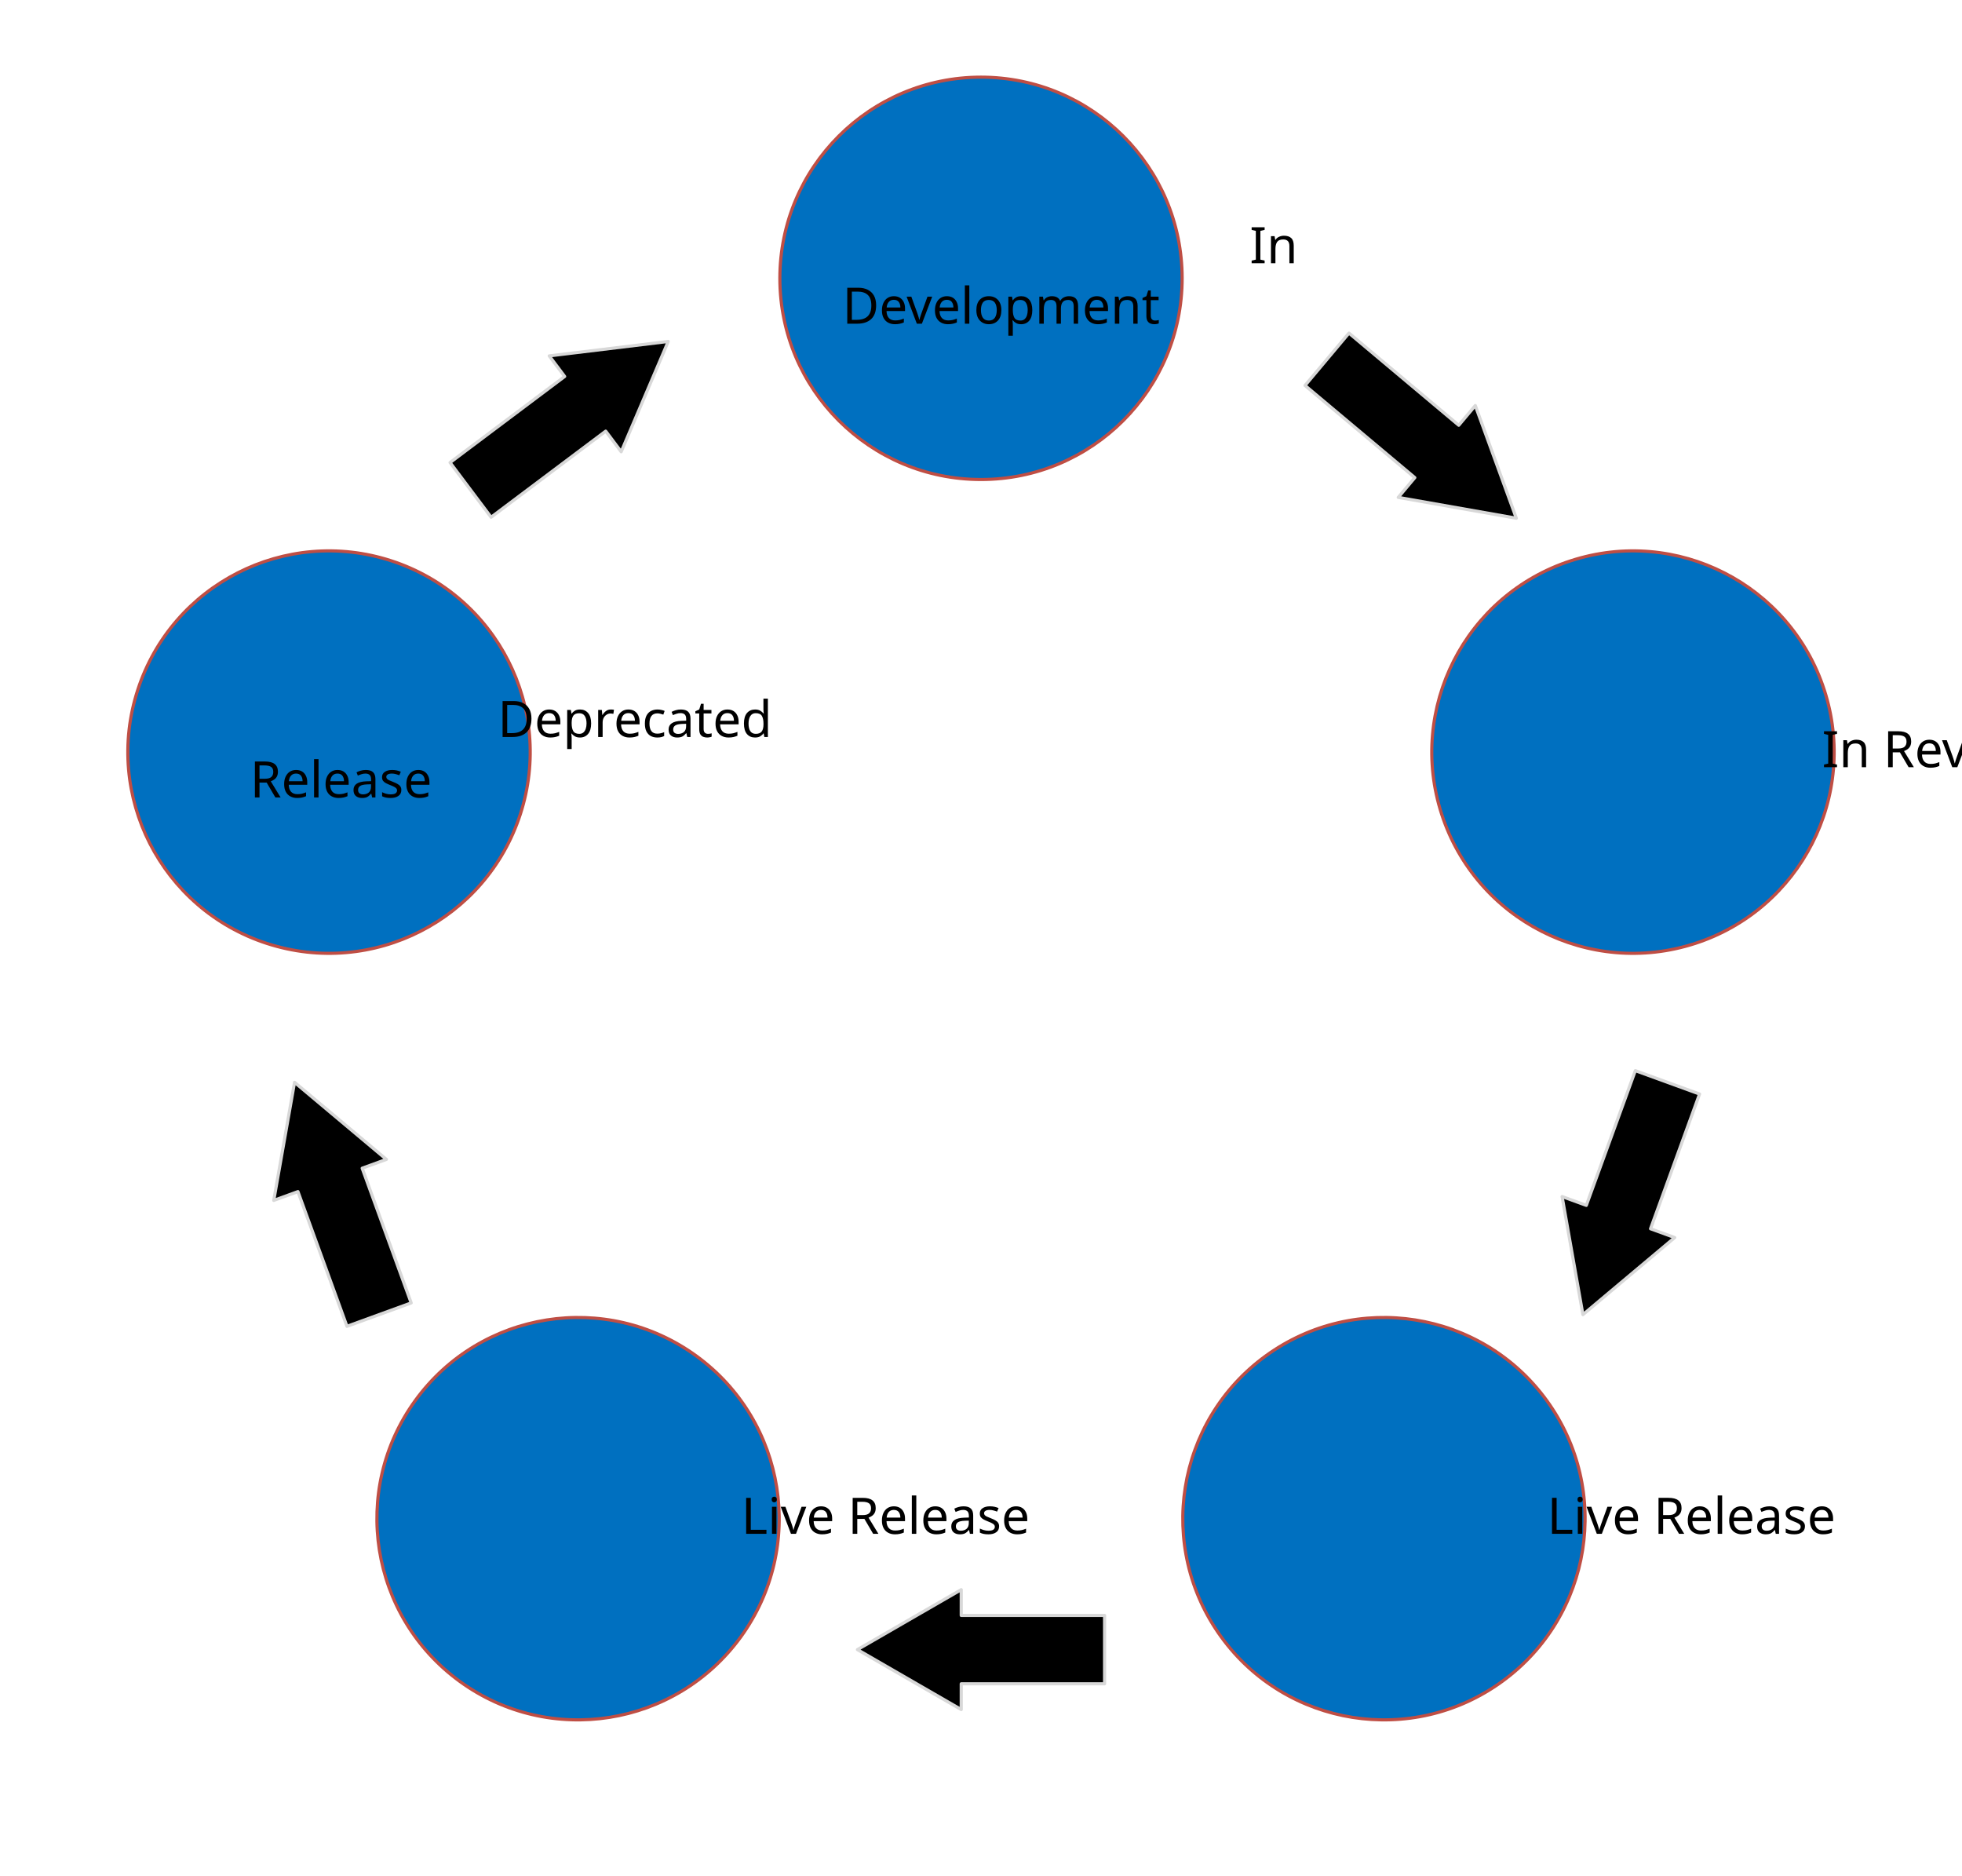
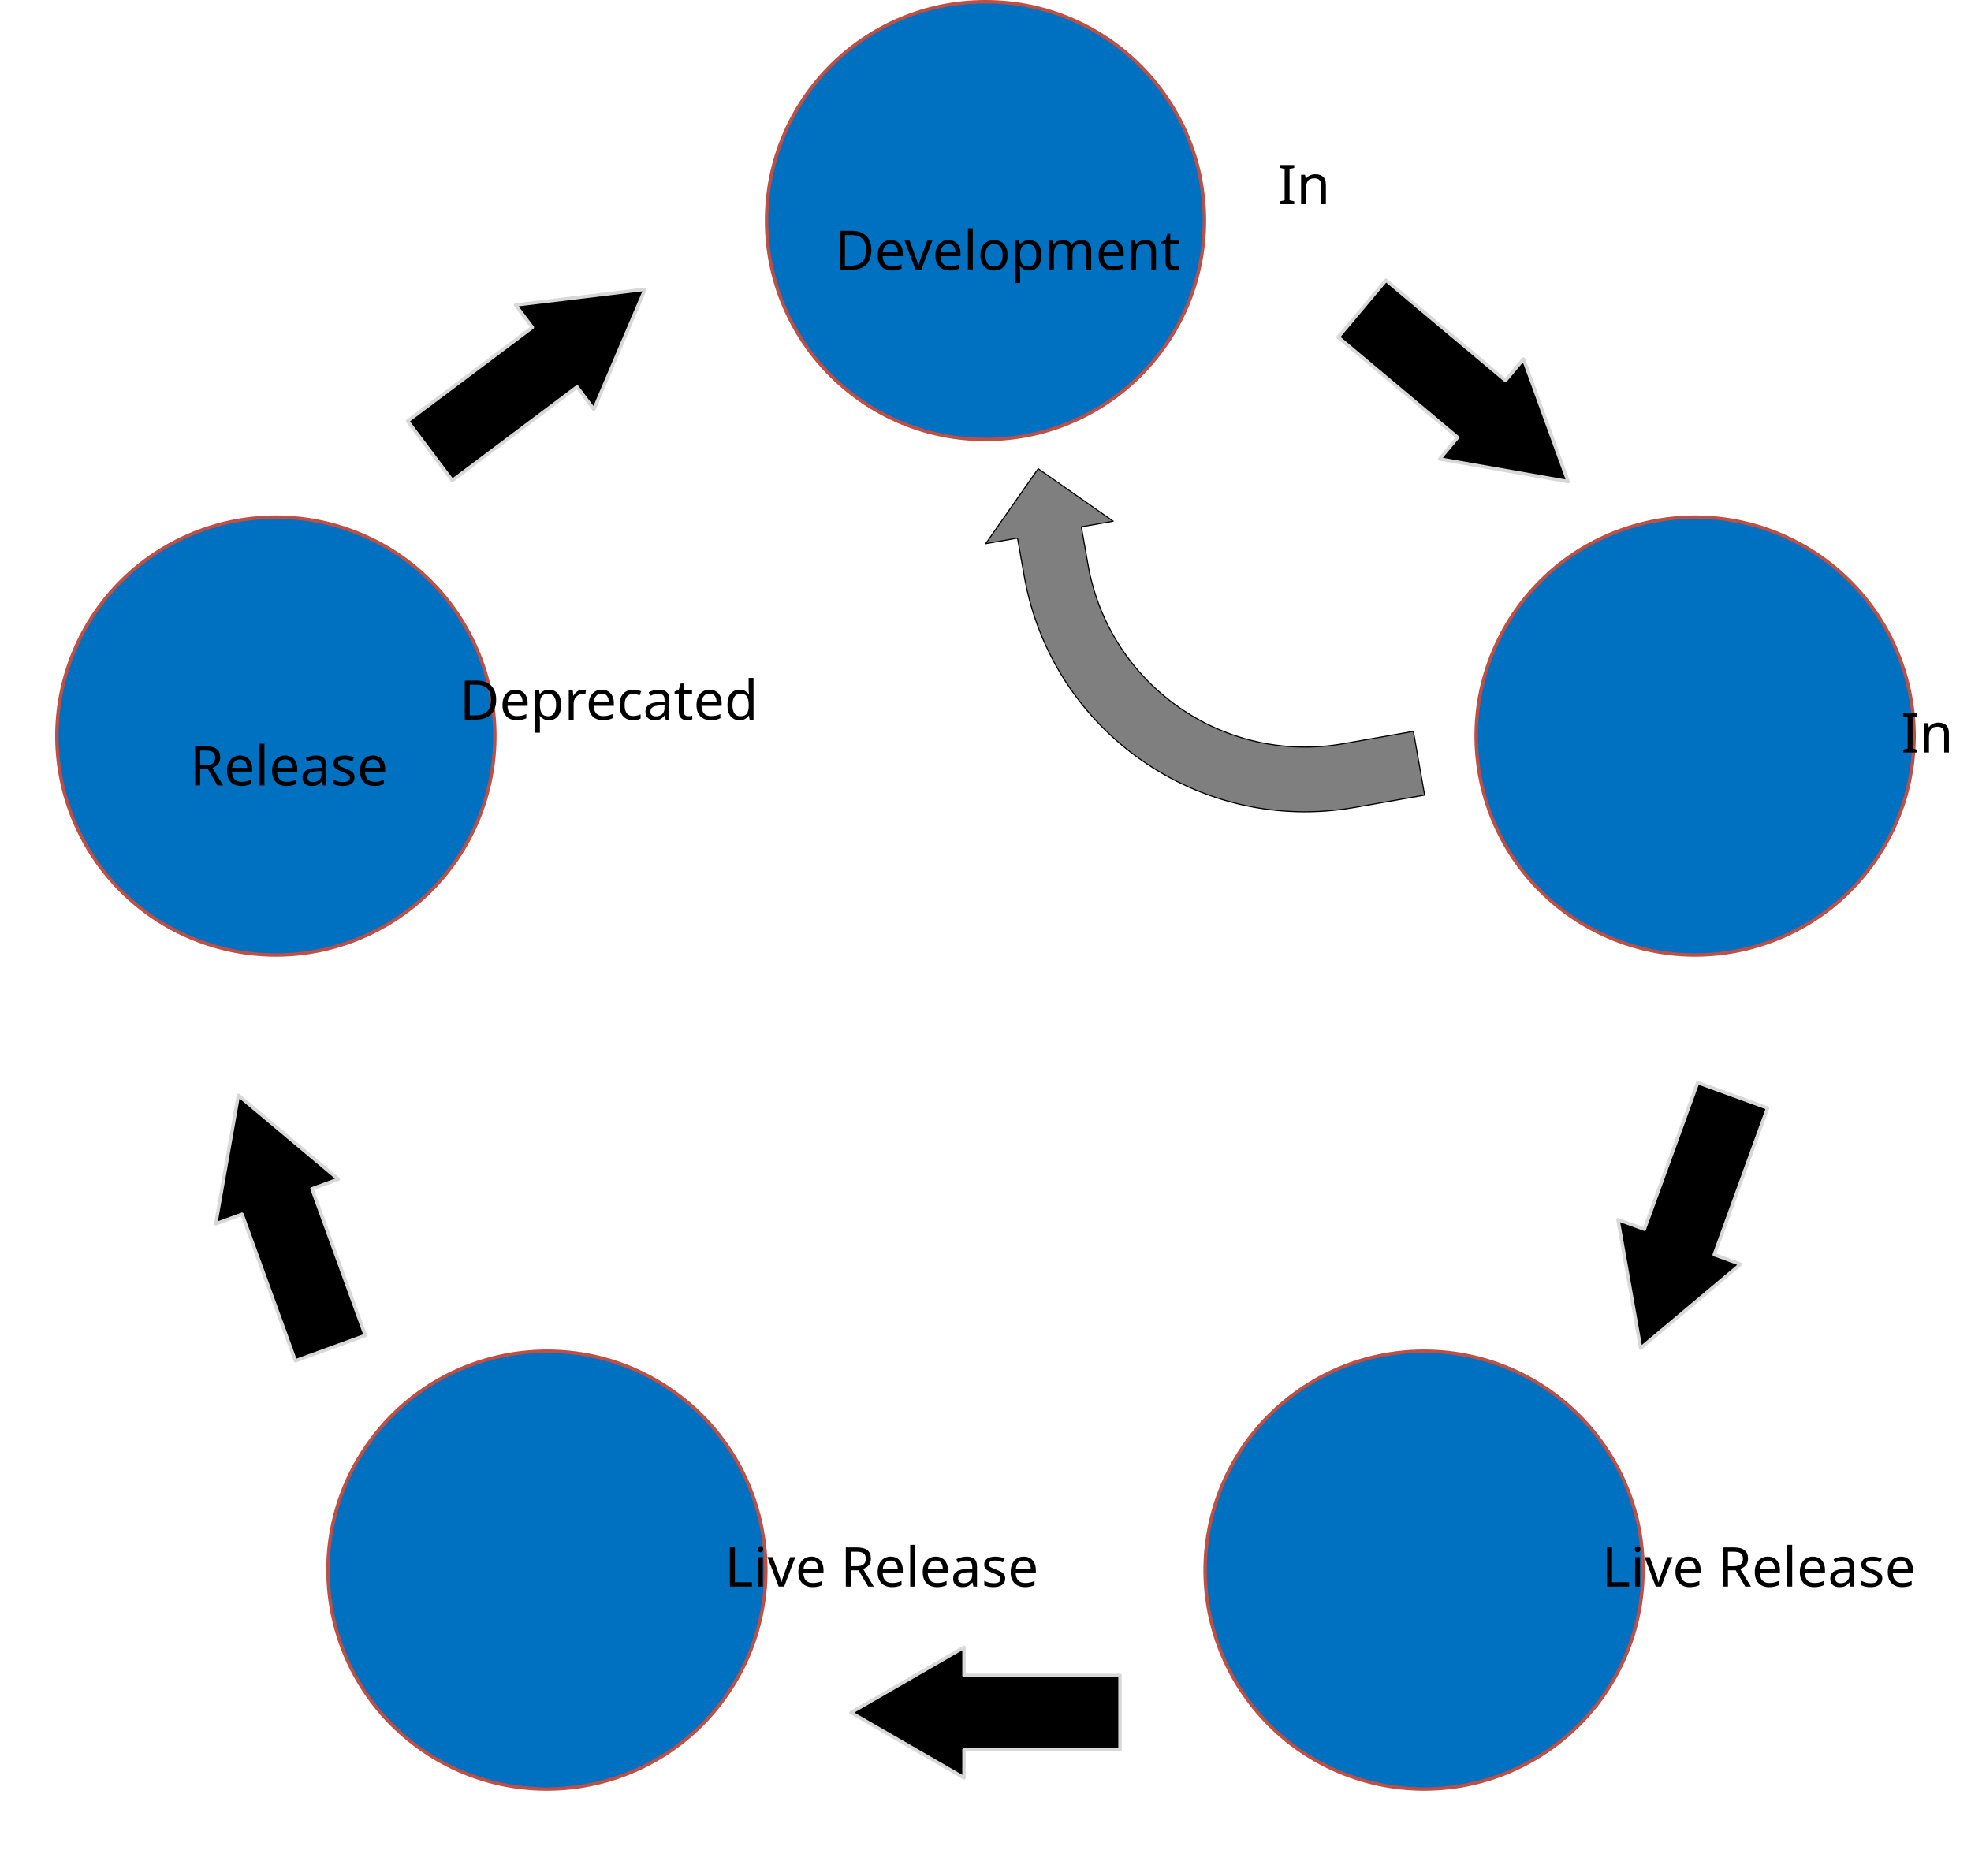
- <svg xmlns="http://www.w3.org/2000/svg" xmlns:ns1="http://schemas.microsoft.com/visio/2003/SVGExtensions/" width="6.49in" height="6.202in" viewBox="0 0 467.3 446.566" xml:space="preserve" color-interpolation-filters="sRGB" class="st7">
-   <ns1:documentProperties ns1:langID="2057" ns1:metric="true" ns1:viewMarkup="false">
-     <ns1:userDefs>
-       <ns1:ud ns1:nameU="msvNoAutoConnect" ns1:val="VT0(1):26" />
-     </ns1:userDefs>
-   </ns1:documentProperties>
+ <svg xmlns="http://www.w3.org/2000/svg" xmlns:ns1="http://schemas.microsoft.com/visio/2003/SVGExtensions/" width="5.99in" height="5.702in" viewBox="0 0 431.301 410.567" xml:space="preserve" color-interpolation-filters="sRGB" class="st8">
+   <ns1:documentProperties ns1:langID="2057" ns1:metric="true" ns1:viewMarkup="false" />
  <style type="text/css">
	
- 		.st1 {fill:none}
- 		.st2 {stroke:#d8d8d8;stroke-linecap:round;stroke-linejoin:round;stroke-width:5;visibility:hidden}
+ 		.st1 {fill:none;stroke:none;stroke-width:1}
+ 		.st2 {fill:none;stroke:#d8d8d8;stroke-linecap:round;stroke-linejoin:round;stroke-width:5;visibility:hidden}
		.st3 {fill:#0070c0;stroke:#bf4e44;stroke-linecap:round;stroke-linejoin:round;stroke-width:0.75}
		.st4 {fill:#000000;font-family:Calibri;font-size:1em}
		.st5 {font-size:1em}
		.st6 {fill:#000000;stroke:#d8d8d8;stroke-linecap:round;stroke-linejoin:round;stroke-width:0.75}
- 		.st7 {fill:none;fill-rule:evenodd;font-size:12px;overflow:visible;stroke-linecap:square;stroke-miterlimit:3}
+ 		.st7 {fill:#7f7f7f;stroke:#000000;stroke-linecap:round;stroke-linejoin:round;stroke-width:0.24}
+ 		.st8 {fill:none;fill-rule:evenodd;font-size:12px;overflow:visible;stroke-linecap:square;stroke-miterlimit:3}
	
	</style>
  <g ns1:mID="0" ns1:index="1" ns1:groupContext="foregroundPage">
    <ns1:pageProperties ns1:drawingScale="0.0393701" ns1:pageScale="0.0393701" ns1:drawingUnits="24" ns1:shadowOffsetX="8.50394" ns1:shadowOffsetY="-8.50394" />
-     <ns1:layer ns1:name="Connector" ns1:index="0" />
-     <g id="group12-1" transform="translate(70.3746,-53.7332)" ns1:mID="12" ns1:groupContext="group">
+     <g id="group1-1" ns1:mID="1" ns1:groupContext="group">
      <ns1:userDefs>
-         <ns1:ud ns1:nameU="InitialWidth" ns1:prompt="" ns1:val="VT0(1.3188976377953):24" />
-         <ns1:ud ns1:nameU="InitialHeight" ns1:prompt="" ns1:val="VT0(1.3188976377953):24" />
+         <ns1:ud ns1:nameU="InitialWidth" ns1:prompt="" ns1:val="VT0(0):26" />
+         <ns1:ud ns1:nameU="InitialHeight" ns1:prompt="" ns1:val="VT0(0):26" />
        <ns1:ud ns1:nameU="Angle1" ns1:prompt="" ns1:val="VT0(-2.2474598506025):32" />
-         <ns1:ud ns1:nameU="ShiftedX" ns1:prompt="" ns1:val="VT0(0.49301029925654):24" />
-         <ns1:ud ns1:nameU="ShiftedY" ns1:prompt="" ns1:val="VT0(2.3471977316508):24" />
+         <ns1:ud ns1:nameU="ShiftedX" ns1:prompt="" ns1:val="VT0(0):26" />
+         <ns1:ud ns1:nameU="ShiftedY" ns1:prompt="" ns1:val="VT0(0):26" />
        <ns1:ud ns1:nameU="AngleChanged" ns1:prompt="" ns1:val="VT0(0.67666352380755):32" />
-         <ns1:ud ns1:nameU="ShiftedX2" ns1:prompt="" ns1:val="VT0(1.3188975434604):24" />
-         <ns1:ud ns1:nameU="ShiftedY2" ns1:prompt="" ns1:val="VT0(2.6377952755905):24" />
+         <ns1:ud ns1:nameU="ShiftedX2" ns1:prompt="" ns1:val="VT0(0):26" />
+         <ns1:ud ns1:nameU="ShiftedY2" ns1:prompt="" ns1:val="VT0(0):26" />
        <ns1:ud ns1:nameU="Angle2" ns1:prompt="" ns1:val="VT0(-1.5707963983205):32" />
        <ns1:ud ns1:nameU="AngleChanged2" ns1:prompt="" ns1:val="VT0(7.1525571909703E-08):32" />
        <ns1:ud ns1:nameU="Angle3" ns1:prompt="" ns1:val="VT0(0.40146013605882):32" />
-         <ns1:ud ns1:nameU="ShiftedX3" ns1:prompt="" ns1:val="VT0(2.5329315821978):24" />
-         <ns1:ud ns1:nameU="ShiftedY3" ns1:prompt="" ns1:val="VT0(0.80352150251111):24" />
+         <ns1:ud ns1:nameU="ShiftedX3" ns1:prompt="" ns1:val="VT0(0):26" />
+         <ns1:ud ns1:nameU="ShiftedY3" ns1:prompt="" ns1:val="VT0(0):26" />
        <ns1:ud ns1:nameU="AngleChanged3" ns1:prompt="" ns1:val="VT0(-1.9722564628537):32" />
        <ns1:ud ns1:nameU="Angle4" ns1:prompt="" ns1:val="VT0(1.577631007078):32" />
-         <ns1:ud ns1:nameU="ShiftedX4" ns1:prompt="" ns1:val="VT0(1.3098834642949):24" />
-         <ns1:ud ns1:nameU="ShiftedY4" ns1:prompt="" ns1:val="VT0(3.0804616860003E-05):24" />
+         <ns1:ud ns1:nameU="ShiftedX4" ns1:prompt="" ns1:val="VT0(0):26" />
+         <ns1:ud ns1:nameU="ShiftedY4" ns1:prompt="" ns1:val="VT0(0):26" />
        <ns1:ud ns1:nameU="AngleChanged4" ns1:prompt="" ns1:val="VT0(-3.1484273338729):32" />
        <ns1:ud ns1:nameU="Angle5" ns1:prompt="" ns1:val="VT0(2.737132574514):32" />
-         <ns1:ud ns1:nameU="ShiftedX5" ns1:prompt="" ns1:val="VT0(0.106415253053):24" />
-         <ns1:ud ns1:nameU="ShiftedY5" ns1:prompt="" ns1:val="VT0(0.79988179442279):24" />
+         <ns1:ud ns1:nameU="ShiftedX5" ns1:prompt="" ns1:val="VT0(0):26" />
+         <ns1:ud ns1:nameU="ShiftedY5" ns1:prompt="" ns1:val="VT0(0):26" />
        <ns1:ud ns1:nameU="AngleChanged5" ns1:prompt="" ns1:val="VT0(-4.3079289013089):32" />
        <ns1:ud ns1:nameU="CircleAngle1" ns1:prompt="" ns1:val="VT0(-1.5707963267949):32" />
-         <ns1:ud ns1:nameU="CircleShiftedX1" ns1:prompt="" ns1:val="VT0(1.3188976377953):24" />
-         <ns1:ud ns1:nameU="CircleShiftedY1" ns1:prompt="" ns1:val="VT0(2.6377952755906):24" />
+         <ns1:ud ns1:nameU="CircleShiftedX1" ns1:prompt="" ns1:val="VT0(0):26" />
+         <ns1:ud ns1:nameU="CircleShiftedY1" ns1:prompt="" ns1:val="VT0(0):26" />
        <ns1:ud ns1:nameU="CircleAngle2" ns1:prompt="" ns1:val="VT0(-0.32175055439664):32" />
-         <ns1:ud ns1:nameU="CircleShiftedX2" ns1:prompt="" ns1:val="VT0(2.5701137986099):24" />
-         <ns1:ud ns1:nameU="CircleShiftedY2" ns1:prompt="" ns1:val="VT0(1.7359696914002):24" />
+         <ns1:ud ns1:nameU="CircleShiftedX2" ns1:prompt="" ns1:val="VT0(0):26" />
+         <ns1:ud ns1:nameU="CircleShiftedY2" ns1:prompt="" ns1:val="VT0(0):26" />
        <ns1:ud ns1:nameU="CircleAngle3" ns1:prompt="" ns1:val="VT0(0.96859066856527):32" />
-         <ns1:ud ns1:nameU="CircleShiftedX3" ns1:prompt="" ns1:val="VT0(2.0660023809343):24" />
-         <ns1:ud ns1:nameU="CircleShiftedY3" ns1:prompt="" ns1:val="VT0(0.23200965747663):24" />
+         <ns1:ud ns1:nameU="CircleShiftedX3" ns1:prompt="" ns1:val="VT0(0):26" />
+         <ns1:ud ns1:nameU="CircleShiftedY3" ns1:prompt="" ns1:val="VT0(0):26" />
        <ns1:ud ns1:nameU="CircleAngle4" ns1:prompt="" ns1:val="VT0(2.1956701201665):32" />
-         <ns1:ud ns1:nameU="CircleShiftedX4" ns1:prompt="" ns1:val="VT0(0.54734922052926):24" />
-         <ns1:ud ns1:nameU="CircleShiftedY4" ns1:prompt="" ns1:val="VT0(0.24922291209767):24" />
+         <ns1:ud ns1:nameU="CircleShiftedX4" ns1:prompt="" ns1:val="VT0(0):26" />
+         <ns1:ud ns1:nameU="CircleShiftedY4" ns1:prompt="" ns1:val="VT0(0):26" />
        <ns1:ud ns1:nameU="CircleAngle5" ns1:prompt="" ns1:val="VT0(-2.8198420991932):32" />
-         <ns1:ud ns1:nameU="CircleShiftedX5" ns1:prompt="" ns1:val="VT0(0.067681476980622):24" />
-         <ns1:ud ns1:nameU="CircleShiftedY5" ns1:prompt="" ns1:val="VT0(1.7359696914002):24" />
+         <ns1:ud ns1:nameU="CircleShiftedX5" ns1:prompt="" ns1:val="VT0(0):26" />
+         <ns1:ud ns1:nameU="CircleShiftedY5" ns1:prompt="" ns1:val="VT0(0):26" />
        <ns1:ud ns1:nameU="visNavOrder" ns1:val="VT0(0):26" />
        <ns1:ud ns1:nameU="visVersion" ns1:prompt="" ns1:val="VT0(17):26" />
-         <ns1:ud ns1:nameU="InitialWidth" ns1:prompt="" ns1:val="VT0(2.2677165172969):1" />
-         <ns1:ud ns1:nameU="InitialHeight" ns1:prompt="" ns1:val="VT0(2.2677165172969):1" />
-         <ns1:ud ns1:nameU="ShiftedX" ns1:prompt="" ns1:val="VT0(0.84768337343485):1" />
-         <ns1:ud ns1:nameU="ShiftedY" ns1:prompt="" ns1:val="VT0(4.0357787540846):1" />
-         <ns1:ud ns1:nameU="ShiftedX2" ns1:prompt="" ns1:val="VT0(2.2677163550972):1" />
-         <ns1:ud ns1:nameU="ShiftedY2" ns1:prompt="" ns1:val="VT0(4.5354330345938):1" />
-         <ns1:ud ns1:nameU="ShiftedX3" ns1:prompt="" ns1:val="VT0(4.3551300885904):1" />
-         <ns1:ud ns1:nameU="ShiftedY3" ns1:prompt="" ns1:val="VT0(1.38157725894):1" />
-         <ns1:ud ns1:nameU="ShiftedX4" ns1:prompt="" ns1:val="VT0(2.2522175205963):1" />
-         <ns1:ud ns1:nameU="ShiftedY4" ns1:prompt="" ns1:val="VT0(5.2965549759421E-05):1" />
-         <ns1:ud ns1:nameU="ShiftedX5" ns1:prompt="" ns1:val="VT0(0.18297070229349):1" />
-         <ns1:ud ns1:nameU="ShiftedY5" ns1:prompt="" ns1:val="VT0(1.3753191340382):1" />
-         <ns1:ud ns1:nameU="CircleShiftedX1" ns1:prompt="" ns1:val="VT0(2.2677165172969):1" />
-         <ns1:ud ns1:nameU="CircleShiftedY1" ns1:prompt="" ns1:val="VT0(4.5354330345938):1" />
-         <ns1:ud ns1:nameU="CircleShiftedX2" ns1:prompt="" ns1:val="VT0(4.4190613019698):1" />
-         <ns1:ud ns1:nameU="CircleShiftedY2" ns1:prompt="" ns1:val="VT0(2.9848314455212):1" />
-         <ns1:ud ns1:nameU="CircleShiftedX3" ns1:prompt="" ns1:val="VT0(3.5522906325401):1" />
-         <ns1:ud ns1:nameU="CircleShiftedY3" ns1:prompt="" ns1:val="VT0(0.3989180944411):1" />
-         <ns1:ud ns1:nameU="CircleShiftedX4" ns1:prompt="" ns1:val="VT0(0.94111387612968):1" />
-         <ns1:ud ns1:nameU="CircleShiftedY4" ns1:prompt="" ns1:val="VT0(0.42851461558266):1" />
-         <ns1:ud ns1:nameU="CircleShiftedX5" ns1:prompt="" ns1:val="VT0(0.11637173262405):1" />
-         <ns1:ud ns1:nameU="CircleShiftedY5" ns1:prompt="" ns1:val="VT0(2.9848314455212):1" />
      </ns1:userDefs>
-       <g id="shape13-2" ns1:mID="13" ns1:groupContext="shape">
+       <g id="group2-2" transform="translate(52.3747,-35.7334)" ns1:mID="2" ns1:groupContext="group">
        <ns1:userDefs>
          <ns1:ud ns1:nameU="visNavOrder" ns1:val="VT0(1000):26" />
        </ns1:userDefs>
-         <ellipse cx="163.276" cy="283.29" rx="163.276" ry="163.276" class="st1" />
-         <ellipse cx="163.276" cy="283.29" rx="163.276" ry="163.276" class="st2" />
+         <g id="shape3-3" ns1:mID="3" ns1:groupContext="shape">
+           <ellipse cx="163.276" cy="247.291" rx="163.276" ry="163.276" class="st1" />
+         </g>
+         <g id="shape4-5" ns1:mID="4" ns1:groupContext="shape">
+           <ellipse cx="163.276" cy="247.291" rx="163.276" ry="163.276" class="st2" />
+         </g>
      </g>
-       <g id="shape14-5" ns1:mID="14" ns1:groupContext="shape" transform="translate(682.904,64.081) rotate(72)">
+       <g id="shape5-7" ns1:mID="5" ns1:groupContext="shape" transform="translate(701.042,3.4728) rotate(72)">
        <ns1:userDefs>
          <ns1:ud ns1:nameU="visNavOrder" ns1:val="VT0(2000):26" />
        </ns1:userDefs>
        <ns1:textBlock ns1:margins="rect(10,10,10,10)" ns1:tabSpace="42.5197" />
-         <ns1:textRect cx="47.907" cy="398.659" width="95.82" height="95.813" transform="rotate(-72)" />
-         <ellipse cx="47.907" cy="398.659" rx="47.907" ry="47.907" class="st3" />
-         <text x="-387.97" y="172.35" transform="rotate(-72)" class="st4" ns1:langID="2057">
+         <ns1:textRect cx="47.907" cy="362.66" width="95.83" height="95.813" transform="rotate(-72)" />
+         <ellipse cx="47.907" cy="362.66" rx="47.907" ry="47.907" class="st3" />
+         <text x="-353.73" y="161.23" transform="rotate(-72)" class="st4" ns1:langID="2057">
          <ns1:paragraph ns1:horizAlign="1" />
          <ns1:tabList />In Review</text>
      </g>
-       <g id="shape15-8" ns1:mID="15" ns1:groupContext="shape" transform="translate(532.33,709.746) rotate(144)">
+       <g id="shape6-10" ns1:mID="6" ns1:groupContext="shape" transform="translate(563.545,608.89) rotate(144)">
        <ns1:userDefs>
          <ns1:ud ns1:nameU="visNavOrder" ns1:val="VT0(3000):26" />
        </ns1:userDefs>
        <ns1:textBlock ns1:margins="rect(10,10,10,10)" ns1:tabSpace="42.5197" />
-         <ns1:textRect cx="47.907" cy="398.659" width="95.82" height="95.813" transform="rotate(-144)" />
-         <ellipse cx="47.907" cy="398.659" rx="47.907" ry="47.907" class="st3" />
-         <text x="-302.85" y="-290.76" transform="rotate(-144)" class="st4" ns1:langID="2057">
+         <ns1:textRect cx="47.907" cy="362.66" width="95.83" height="95.813" transform="rotate(-144)" />
+         <ellipse cx="47.907" cy="362.66" rx="47.907" ry="47.907" class="st3" />
+         <text x="-281.69" y="-261.64" transform="rotate(-144)" class="st4" ns1:langID="2057">
          <ns1:paragraph ns1:horizAlign="1" />
          <ns1:tabList />Live Release</text>
      </g>
-       <g id="shape16-11" ns1:mID="16" ns1:groupContext="shape" transform="translate(-128.264,766.064) rotate(-144)">
+       <g id="shape7-13" ns1:mID="7" ns1:groupContext="shape" transform="translate(-54.7299,665.208) rotate(-144)">
        <ns1:userDefs>
          <ns1:ud ns1:nameU="visNavOrder" ns1:val="VT0(5000):26" />
        </ns1:userDefs>
        <ns1:textBlock ns1:margins="rect(10,10,10,10)" ns1:tabSpace="42.5197" />
-         <ns1:textRect cx="47.907" cy="398.659" width="95.82" height="95.813" transform="rotate(144)" />
-         <ellipse cx="47.907" cy="398.659" rx="47.907" ry="47.907" class="st3" />
-         <text x="165.81" y="-347.08" transform="rotate(144)" class="st4" ns1:langID="2057">
+         <ns1:textRect cx="47.907" cy="362.66" width="95.83" height="95.813" transform="rotate(144)" />
+         <ellipse cx="47.907" cy="362.66" rx="47.907" ry="47.907" class="st3" />
+         <text x="144.65" y="-317.96" transform="rotate(144)" class="st4" ns1:langID="2057">
          <ns1:paragraph ns1:horizAlign="1" />
          <ns1:tabList />Live Release</text>
      </g>
-       <g id="shape17-14" ns1:mID="17" ns1:groupContext="shape" transform="translate(-385.96,155.205) rotate(-72)">
+       <g id="shape8-16" ns1:mID="8" ns1:groupContext="shape" transform="translate(-299.349,94.5968) rotate(-72)">
        <ns1:userDefs>
          <ns1:ud ns1:nameU="visNavOrder" ns1:val="VT0(6000):26" />
        </ns1:userDefs>
        <ns1:textBlock ns1:margins="rect(10,10,10,10)" ns1:tabSpace="42.5197" />
-         <ns1:textRect cx="47.907" cy="398.659" width="95.82" height="95.813" transform="rotate(72)" />
-         <ellipse cx="47.907" cy="398.659" rx="47.907" ry="47.907" class="st3" />
-         <text x="365.49" y="74.03" transform="rotate(72)" class="st4" ns1:langID="2057">
+         <ns1:textRect cx="47.907" cy="362.66" width="95.83" height="95.813" transform="rotate(72)" />
+         <ellipse cx="47.907" cy="362.66" rx="47.907" ry="47.907" class="st3" />
+         <text x="331.25" y="62.91" transform="rotate(72)" class="st4" ns1:langID="2057">
          <ns1:paragraph ns1:horizAlign="1" />
-           <ns1:tabList />Deprecated <tspan x="375.14" dy="1.2em" class="st5">Release </tspan>
+           <ns1:tabList />Deprecated <tspan x="340.9" dy="1.2em" class="st5">Release  </tspan>
        </text>
      </g>
-       <g id="shape18-18" ns1:mID="18" ns1:groupContext="shape" transform="translate(-386.307,514.644) rotate(-110)">
+       <g id="shape9-20" ns1:mID="9" ns1:groupContext="shape" transform="translate(-300.101,430.598) rotate(-110)">
        <ns1:userDefs>
          <ns1:ud ns1:nameU="visNavOrder" ns1:val="VT0(5500):26" />
        </ns1:userDefs>
-         <ns1:textBlock ns1:margins="rect(10,10,10,10)" ns1:tabSpace="42.5197" />
-         <path d="M58.87 432.29 L34.14 446.57 L34.14 440.43 L0 440.43 L0 424.15 L34.14 424.15 L34.14 418.02 L58.87 432.29 Z" class="st6" />
+         <path d="M58.87 396.29 L34.14 410.57 L34.14 404.43 L0 404.43 L0 388.15 L34.14 388.15 L34.14 382.02 L58.87 396.29 Z" class="st6" />
      </g>
-       <g id="shape19-20" ns1:mID="19" ns1:groupContext="shape" transform="translate(192.709,878.857) rotate(180)">
+       <g id="shape10-22" ns1:mID="10" ns1:groupContext="shape" transform="translate(245.084,771.122) rotate(180)">
        <ns1:userDefs>
          <ns1:ud ns1:nameU="visNavOrder" ns1:val="VT0(4000):26" />
        </ns1:userDefs>
-         <ns1:textBlock ns1:margins="rect(10,10,10,10)" ns1:tabSpace="42.5197" />
-         <path d="M58.87 432.29 L34.14 446.57 L34.14 440.43 L0 440.43 L0 424.15 L34.14 424.15 L34.14 418.02 L58.87 432.29 Z" class="st6" />
+         <path d="M58.87 396.29 L34.14 410.57 L34.14 404.43 L0 404.43 L0 388.15 L34.14 388.15 L34.14 382.02 L58.87 396.29 Z" class="st6" />
      </g>
-       <g id="shape20-22" ns1:mID="20" ns1:groupContext="shape" transform="translate(732.992,459.328) rotate(110)">
+       <g id="shape11-24" ns1:mID="11" ns1:groupContext="shape" transform="translate(751.535,375.282) rotate(110)">
        <ns1:userDefs>
          <ns1:ud ns1:nameU="visNavOrder" ns1:val="VT0(2500):26" />
        </ns1:userDefs>
-         <ns1:textBlock ns1:margins="rect(10,10,10,10)" ns1:tabSpace="42.5197" />
-         <path d="M58.87 432.29 L34.14 446.57 L34.14 440.43 L0 440.43 L0 424.15 L34.14 424.15 L34.14 418.02 L58.87 432.29 Z" class="st6" />
+         <path d="M58.87 396.29 L34.14 410.57 L34.14 404.43 L0 404.43 L0 388.15 L34.14 388.15 L34.14 382.02 L58.87 396.29 Z" class="st6" />
      </g>
-       <g id="shape21-24" ns1:mID="21" ns1:groupContext="shape" transform="translate(523.551,-191.859) rotate(40)">
+       <g id="shape12-26" ns1:mID="12" ns1:groupContext="shape" transform="translate(552.784,-236.012) rotate(40)">
        <ns1:userDefs>
          <ns1:ud ns1:nameU="visNavOrder" ns1:val="VT0(1750):26" />
        </ns1:userDefs>
-         <ns1:textBlock ns1:margins="rect(10,10,10,10)" ns1:tabSpace="42.5197" />
-         <path d="M58.87 432.29 L34.14 446.57 L34.14 440.43 L0 440.43 L0 424.15 L34.14 424.15 L34.14 418.02 L58.87 432.29 Z" class="st6" />
+         <path d="M58.87 396.29 L34.14 410.57 L34.14 404.43 L0 404.43 L0 388.15 L34.14 388.15 L34.14 382.02 L58.87 396.29 Z" class="st6" />
      </g>
-       <g id="shape22-26" ns1:mID="22" ns1:groupContext="shape" transform="translate(-217.852,-175.303) rotate(-36.9)">
+       <g id="shape13-28" ns1:mID="13" ns1:groupContext="shape" transform="translate(-143.86,-218.244) rotate(-36.9)">
        <ns1:userDefs>
          <ns1:ud ns1:nameU="visNavOrder" ns1:val="VT0(11000):26" />
        </ns1:userDefs>
-         <ns1:textBlock ns1:margins="rect(10,10,10,10)" ns1:tabSpace="42.5197" />
-         <path d="M58.87 432.29 L34.14 446.57 L34.14 440.43 L0 440.43 L0 424.15 L34.14 424.15 L34.14 418.02 L58.87 432.29 Z" class="st6" />
+         <path d="M58.87 396.29 L34.14 410.57 L34.14 404.43 L0 404.43 L0 388.15 L34.14 388.15 L34.14 382.02 L58.87 396.29 Z" class="st6" />
      </g>
-       <g id="shape23-28" ns1:mID="23" ns1:groupContext="shape" transform="translate(115.369,-278.645)">
+       <g id="shape14-30" ns1:mID="14" ns1:groupContext="shape" transform="translate(167.744,-314.379)">
        <ns1:userDefs>
          <ns1:ud ns1:nameU="visNavOrder" ns1:val="VT0(1500):26" />
        </ns1:userDefs>
        <ns1:textBlock ns1:margins="rect(10,10,10,10)" ns1:tabSpace="42.5197" />
-         <ns1:textRect cx="47.907" cy="398.659" width="95.82" height="95.813" />
-         <ellipse cx="47.907" cy="398.659" rx="47.907" ry="47.907" class="st3" />
-         <text x="43.24" y="395.06" class="st4" ns1:langID="2057">
+         <ns1:textRect cx="47.907" cy="362.66" width="95.83" height="95.813" />
+         <ellipse cx="47.907" cy="362.66" rx="47.907" ry="47.907" class="st3" />
+         <text x="43.24" y="359.06" class="st4" ns1:langID="2057">
          <ns1:paragraph ns1:horizAlign="1" />
          <ns1:tabList />In <tspan x="14.9" dy="1.2em" class="st5">Development</tspan>
        </text>
      </g>
    </g>
+     <g id="shape16-34" ns1:mID="16" ns1:groupContext="shape" transform="translate(-92.591,245.319) rotate(-100)">
+       <ns1:userDefs>
+         <ns1:ud ns1:nameU="visVersion" ns1:prompt="" ns1:val="VT0(15):26" />
+       </ns1:userDefs>
+       <path d="M0 410.57 L14.17 410.57 L14.17 395.05 A48.243 48.243 0 0 1 62.43 346.79 L70.87 346.79 L70.87 353.87 L85.04        339.7 L70.87 325.53 L70.87 332.61 L62.43 332.61 A62.411 62.411 -180 0 0 -0 395.05 L0 410.57 Z" class="st7" />
+     </g>
  </g>
</svg>
